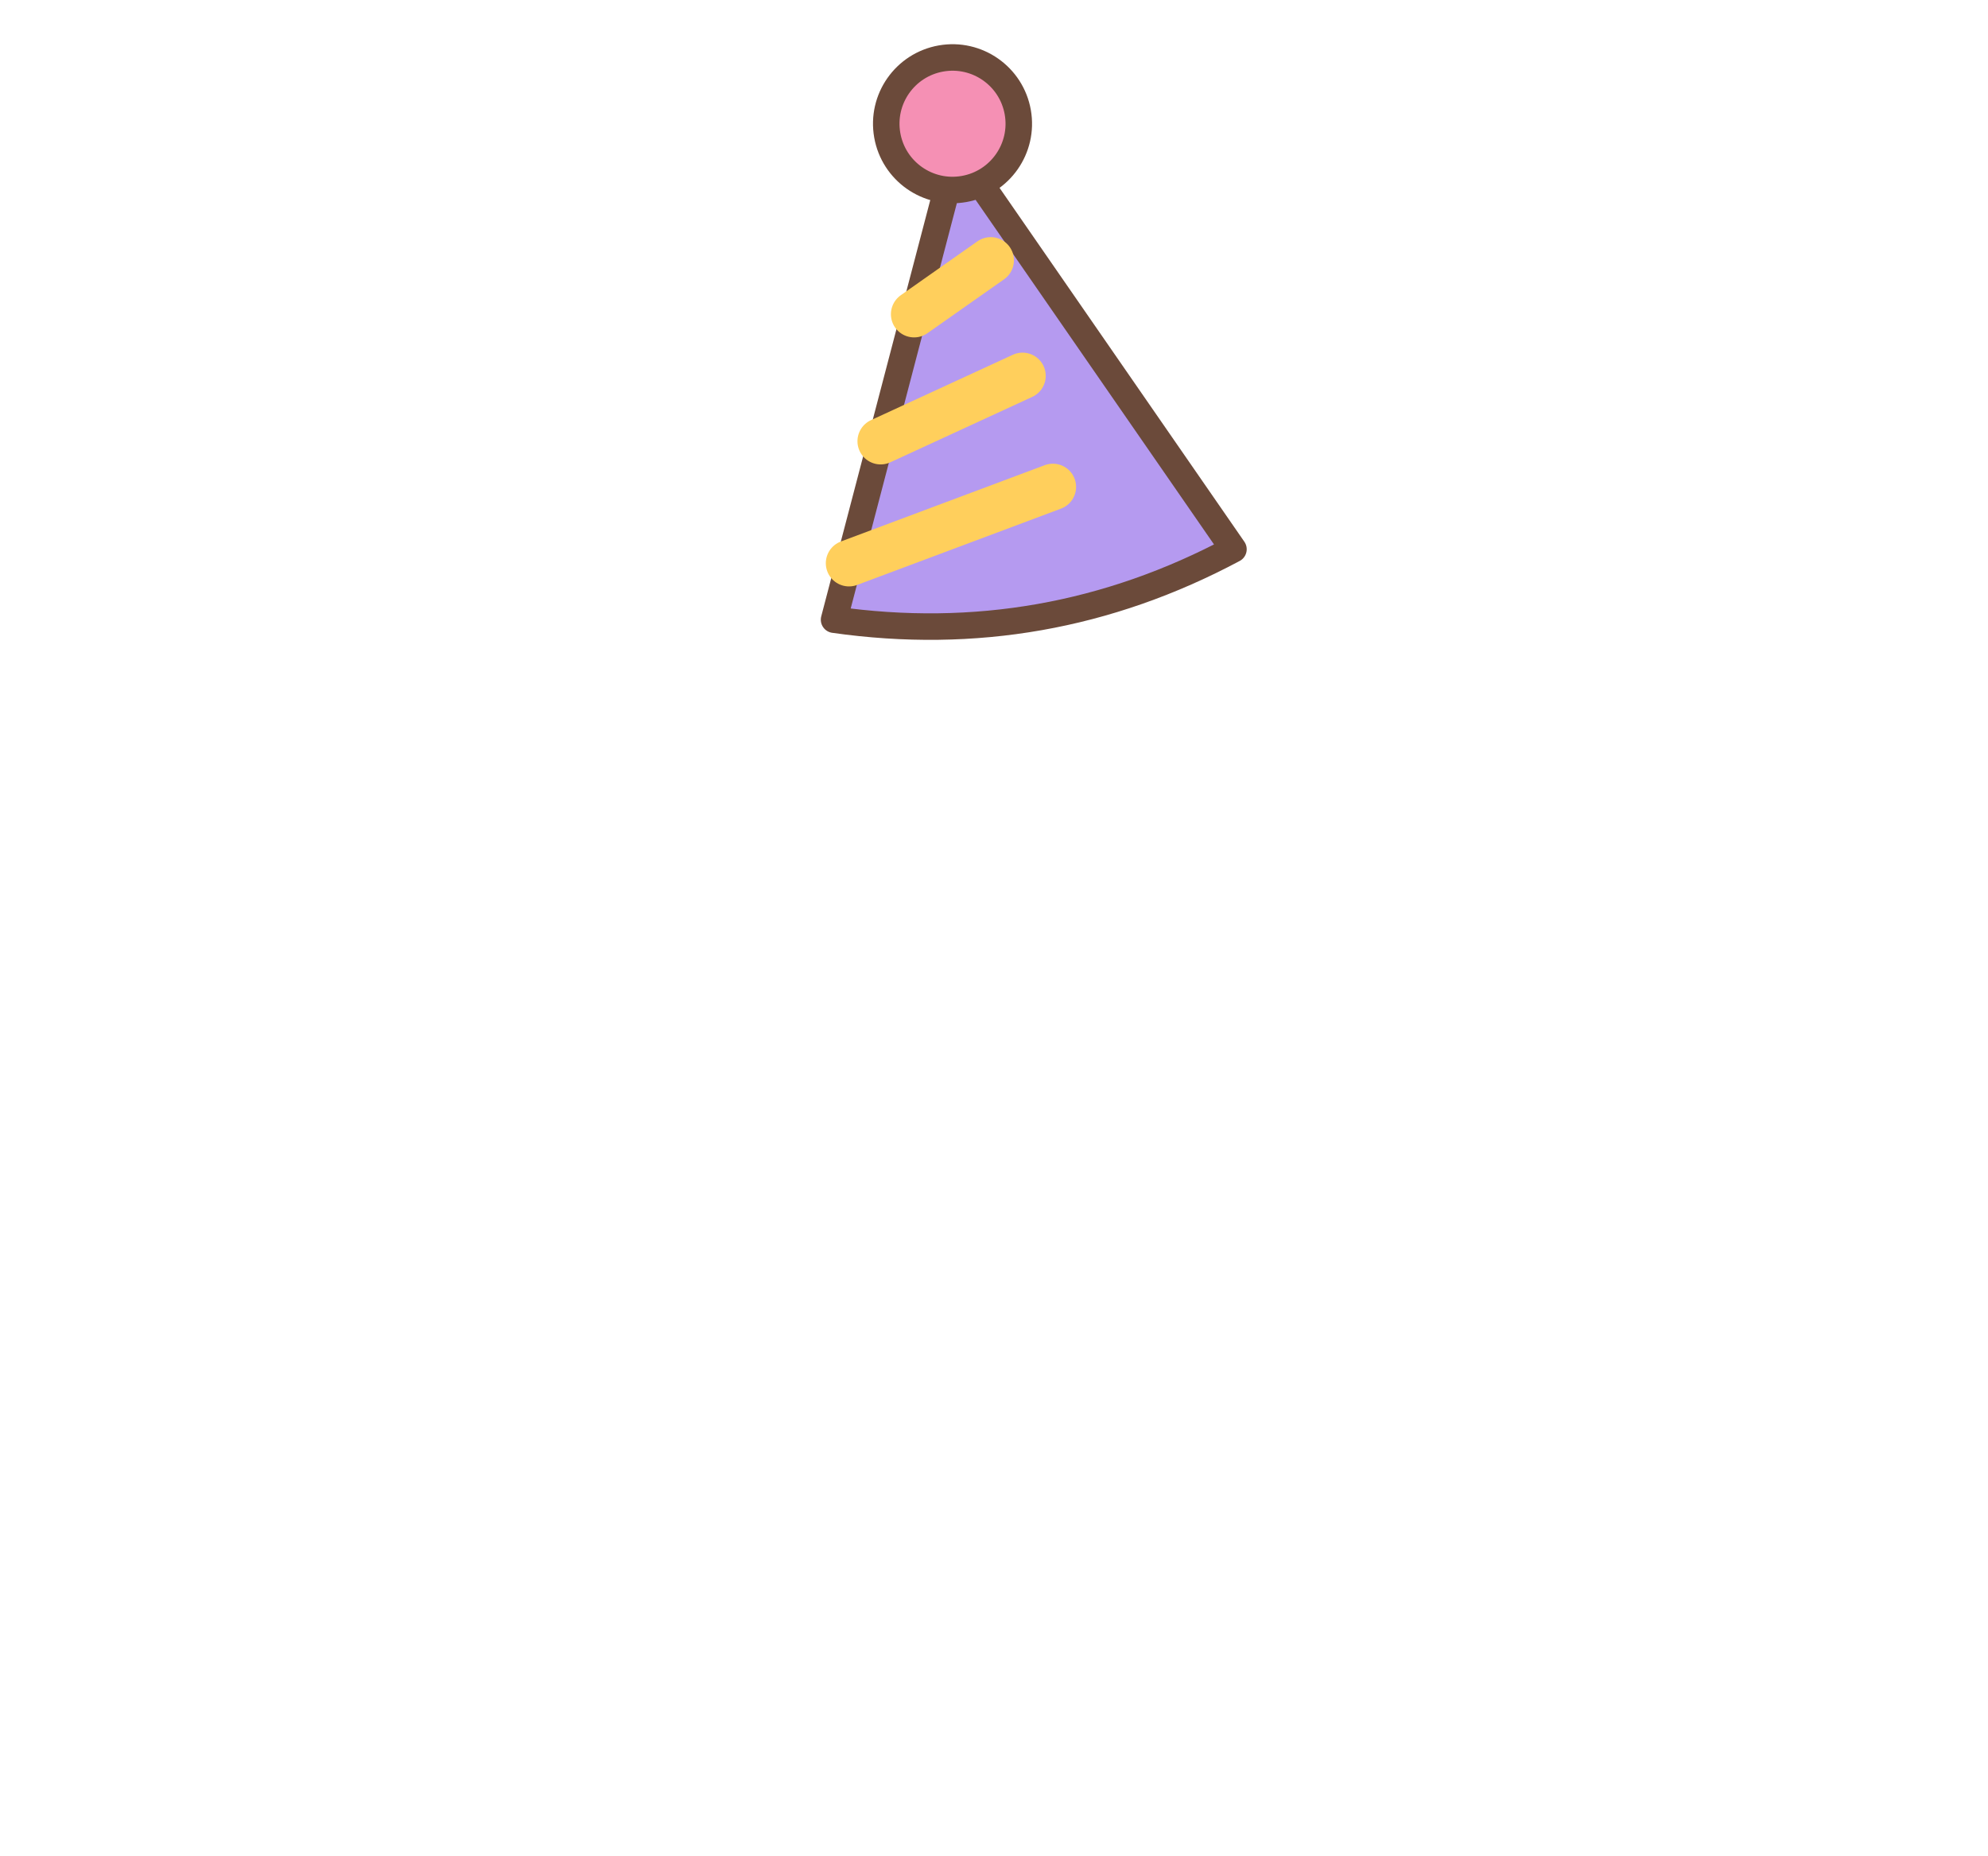
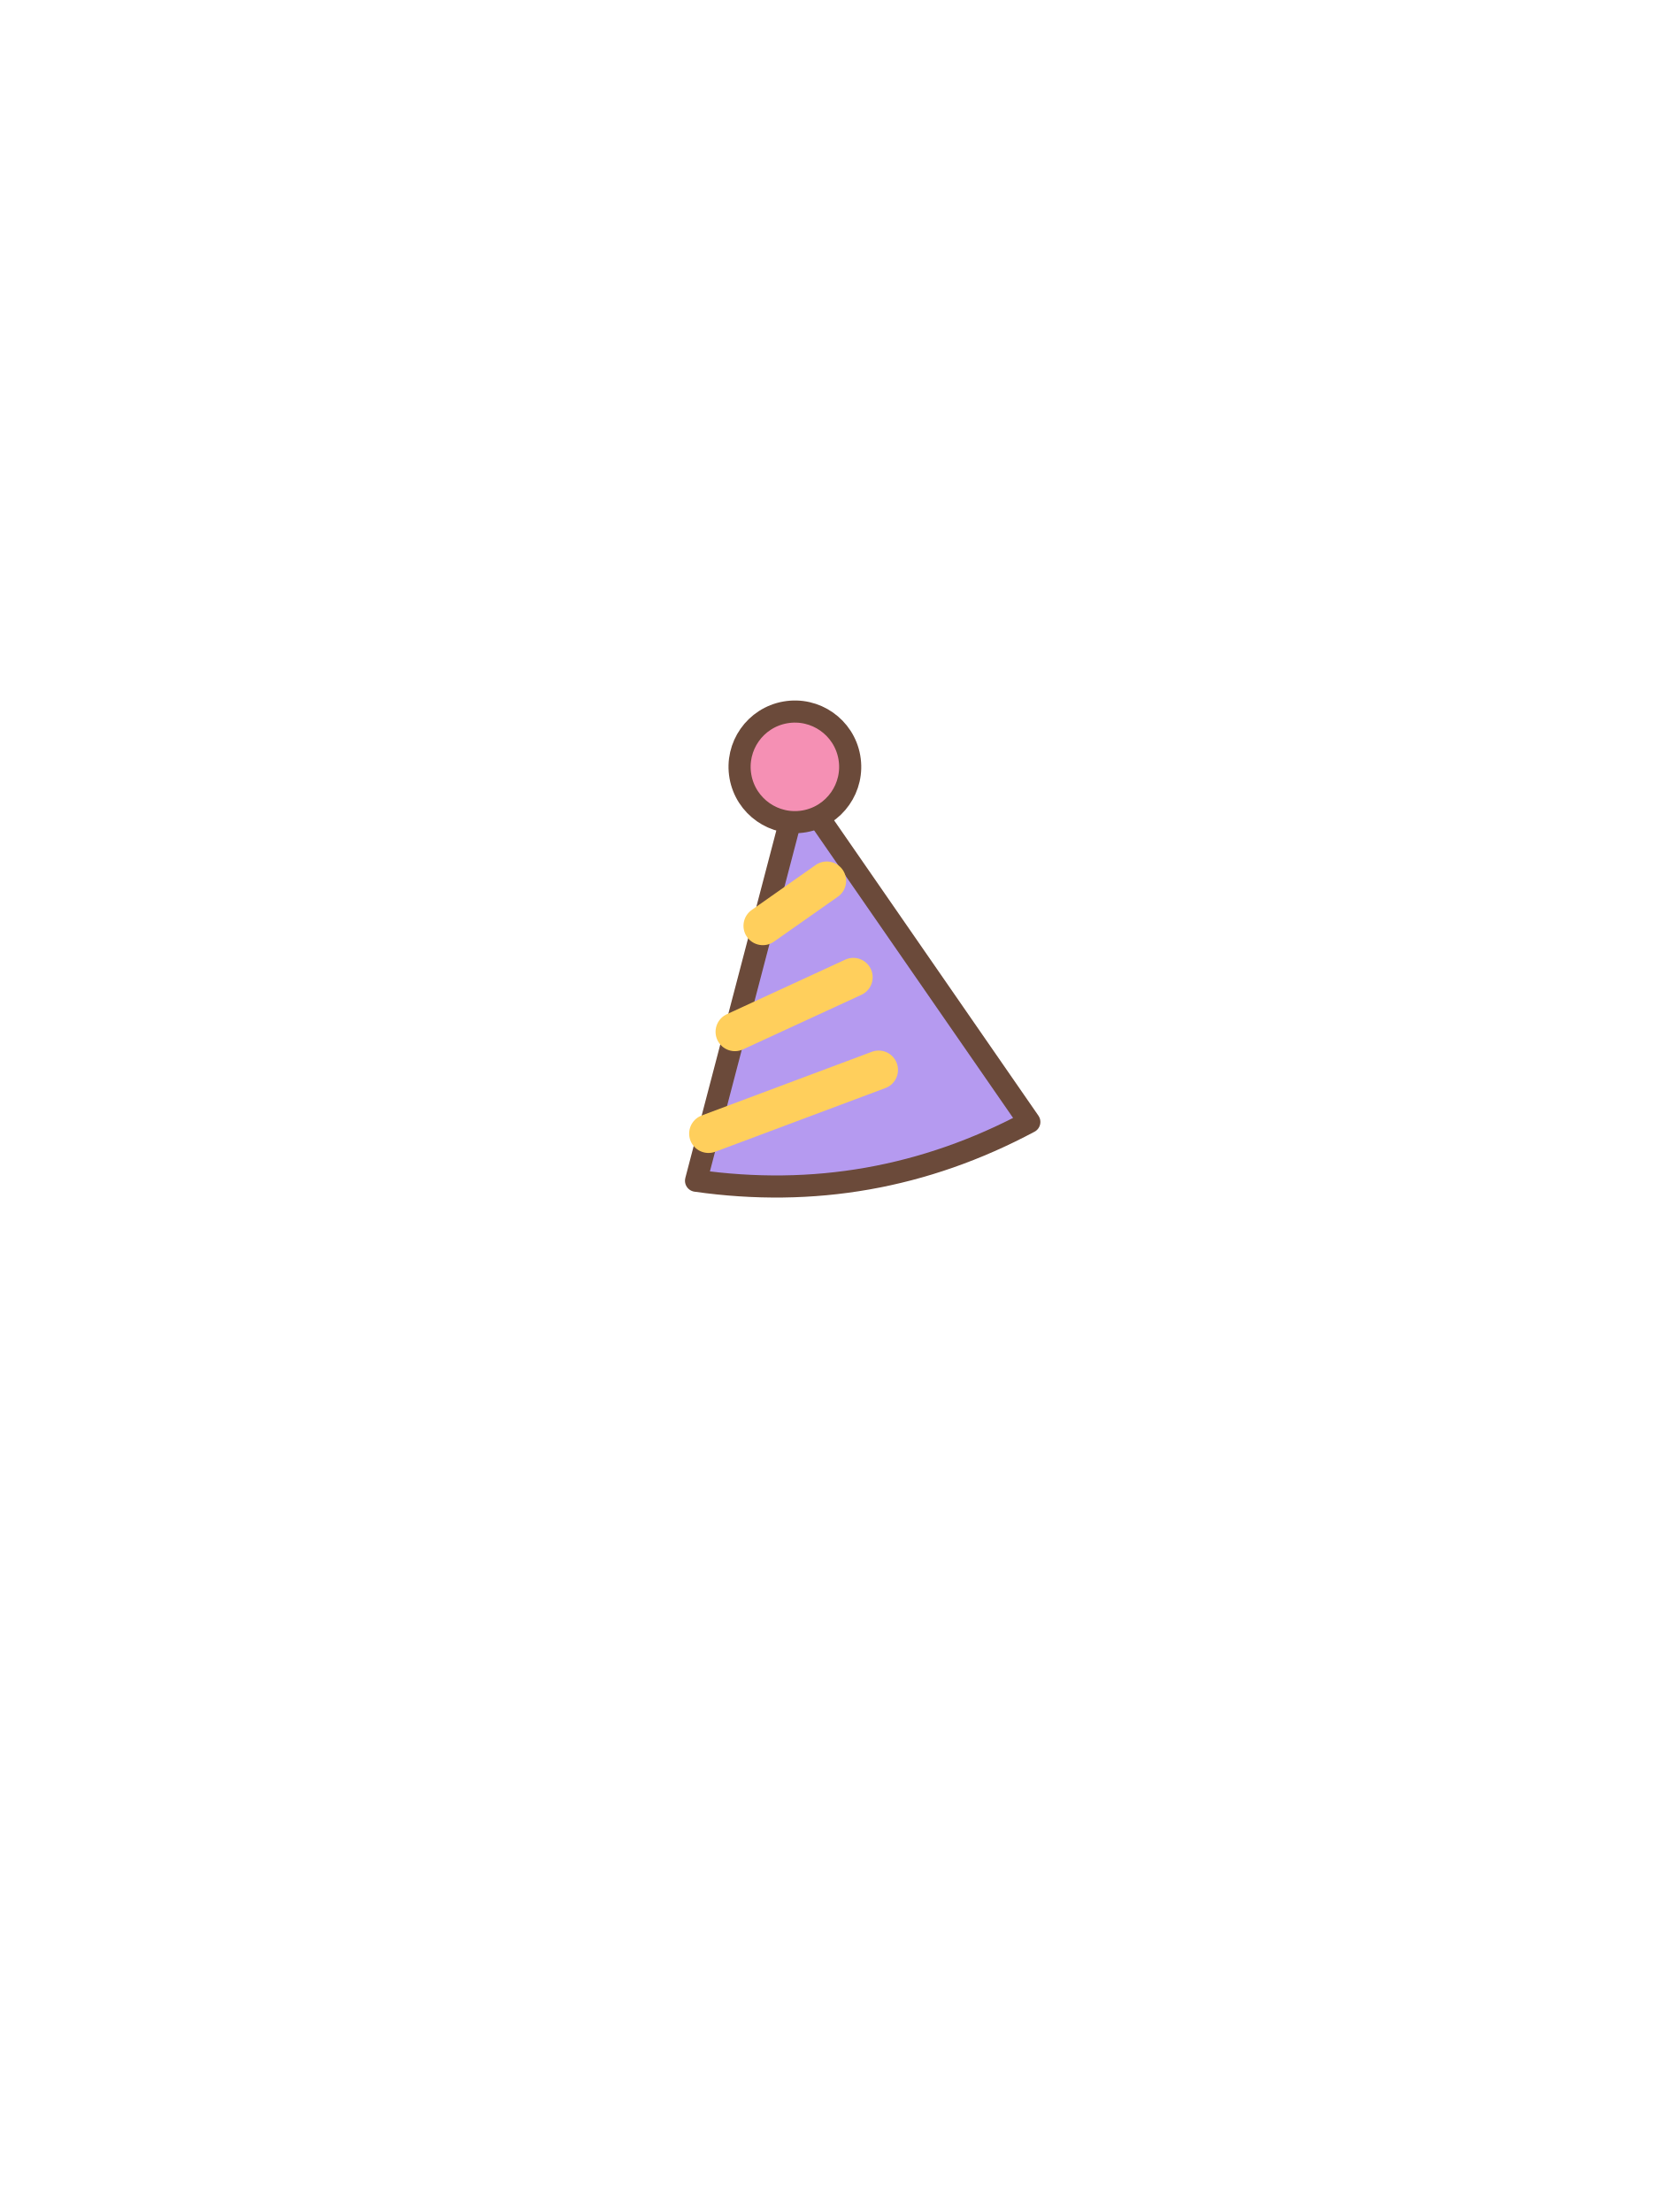
- <svg xmlns="http://www.w3.org/2000/svg" viewBox="0 0 300 280" width="300" height="280">
+ <svg xmlns="http://www.w3.org/2000/svg" viewBox="0 -120 300 400" width="300" height="400">
  <g transform="rotate(-10 156 88.2)">
    <path d="M125.4 88.2 L 156 21.6 L 186.6 88.2 Q 156 98.2 125.4 88.2 Z" fill="#B59AF0" stroke="#6B4A3A" stroke-width="4" stroke-linejoin="round" />
    <path d="M145.3 44.9 L 158.1 38.9" stroke="#FFCF5C" stroke-width="7" stroke-linecap="round" />
    <path d="M137.0 62.9 L 159.8 56.9" stroke="#FFCF5C" stroke-width="7" stroke-linecap="round" />
    <path d="M129.1 80.2 L 161.4 74.2" stroke="#FFCF5C" stroke-width="7" stroke-linecap="round" />
    <circle cx="156" cy="17.6" r="10" fill="#F590B4" stroke="#6B4A3A" stroke-width="4" />
  </g>
</svg>
